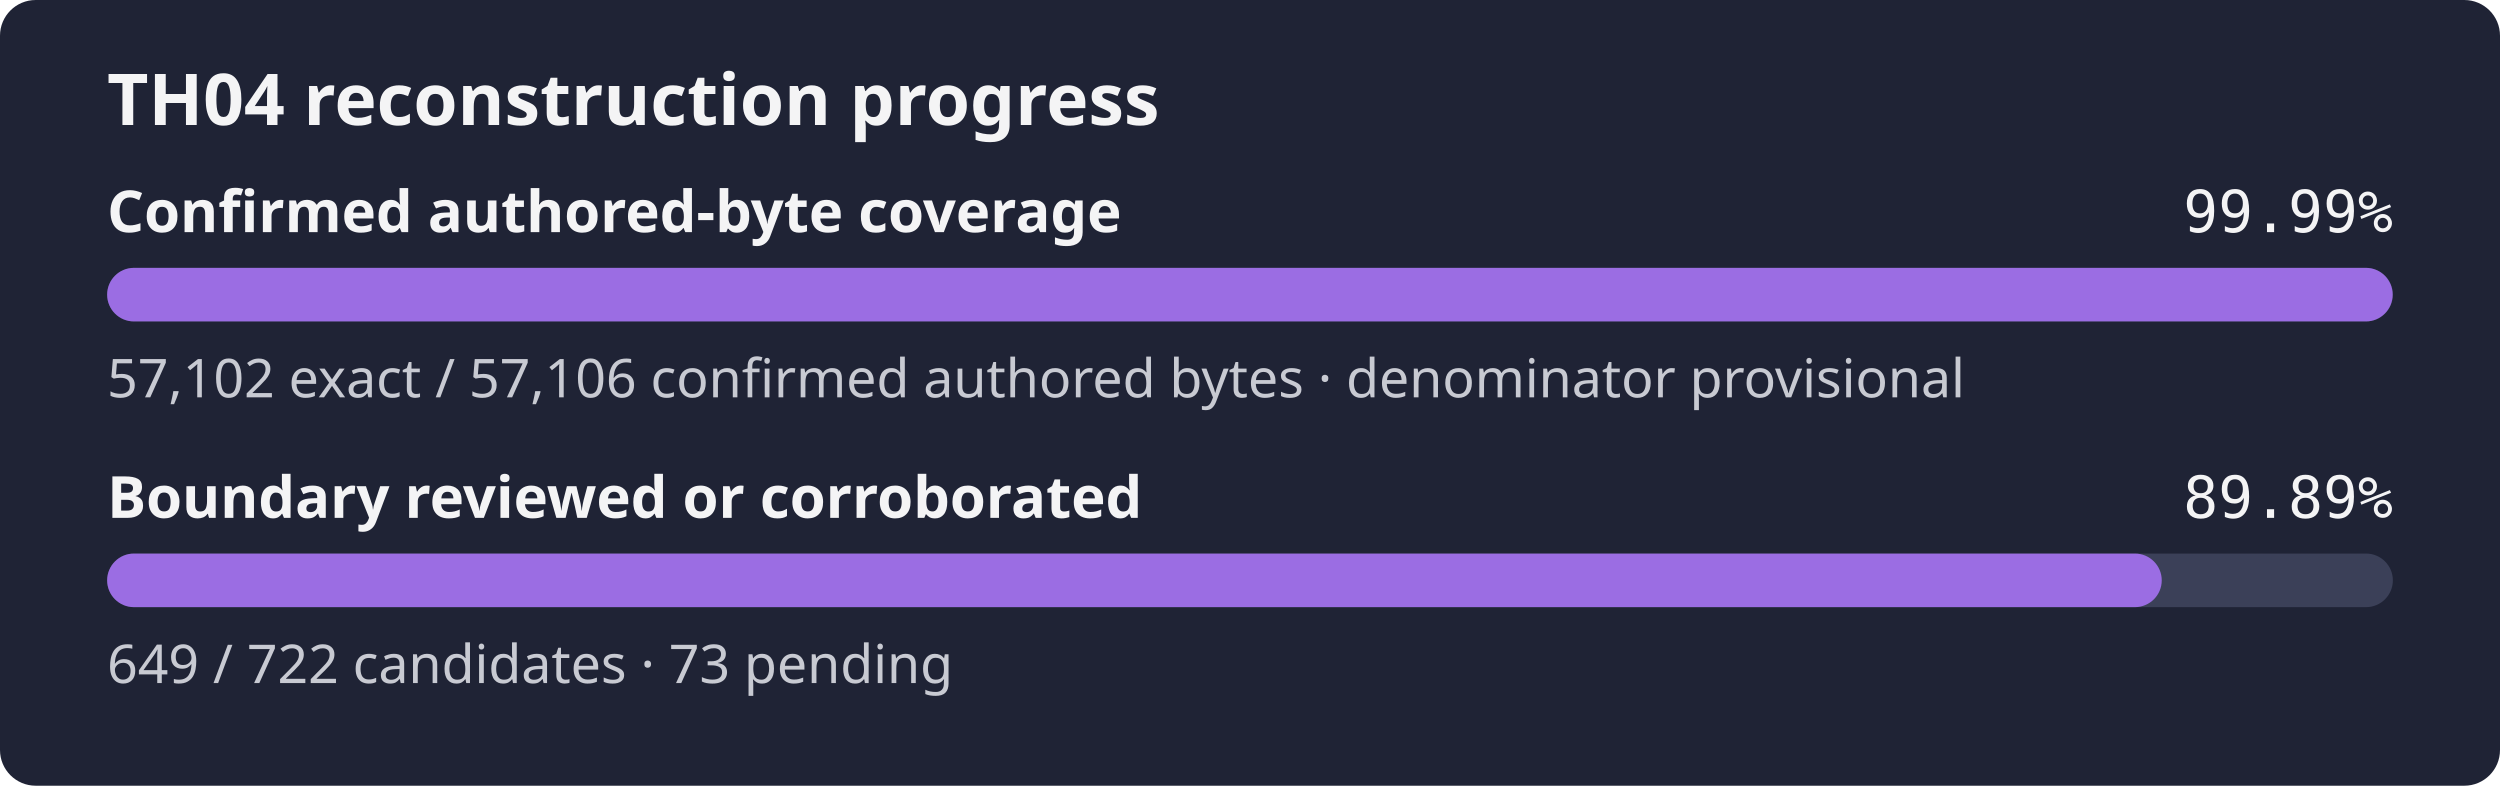
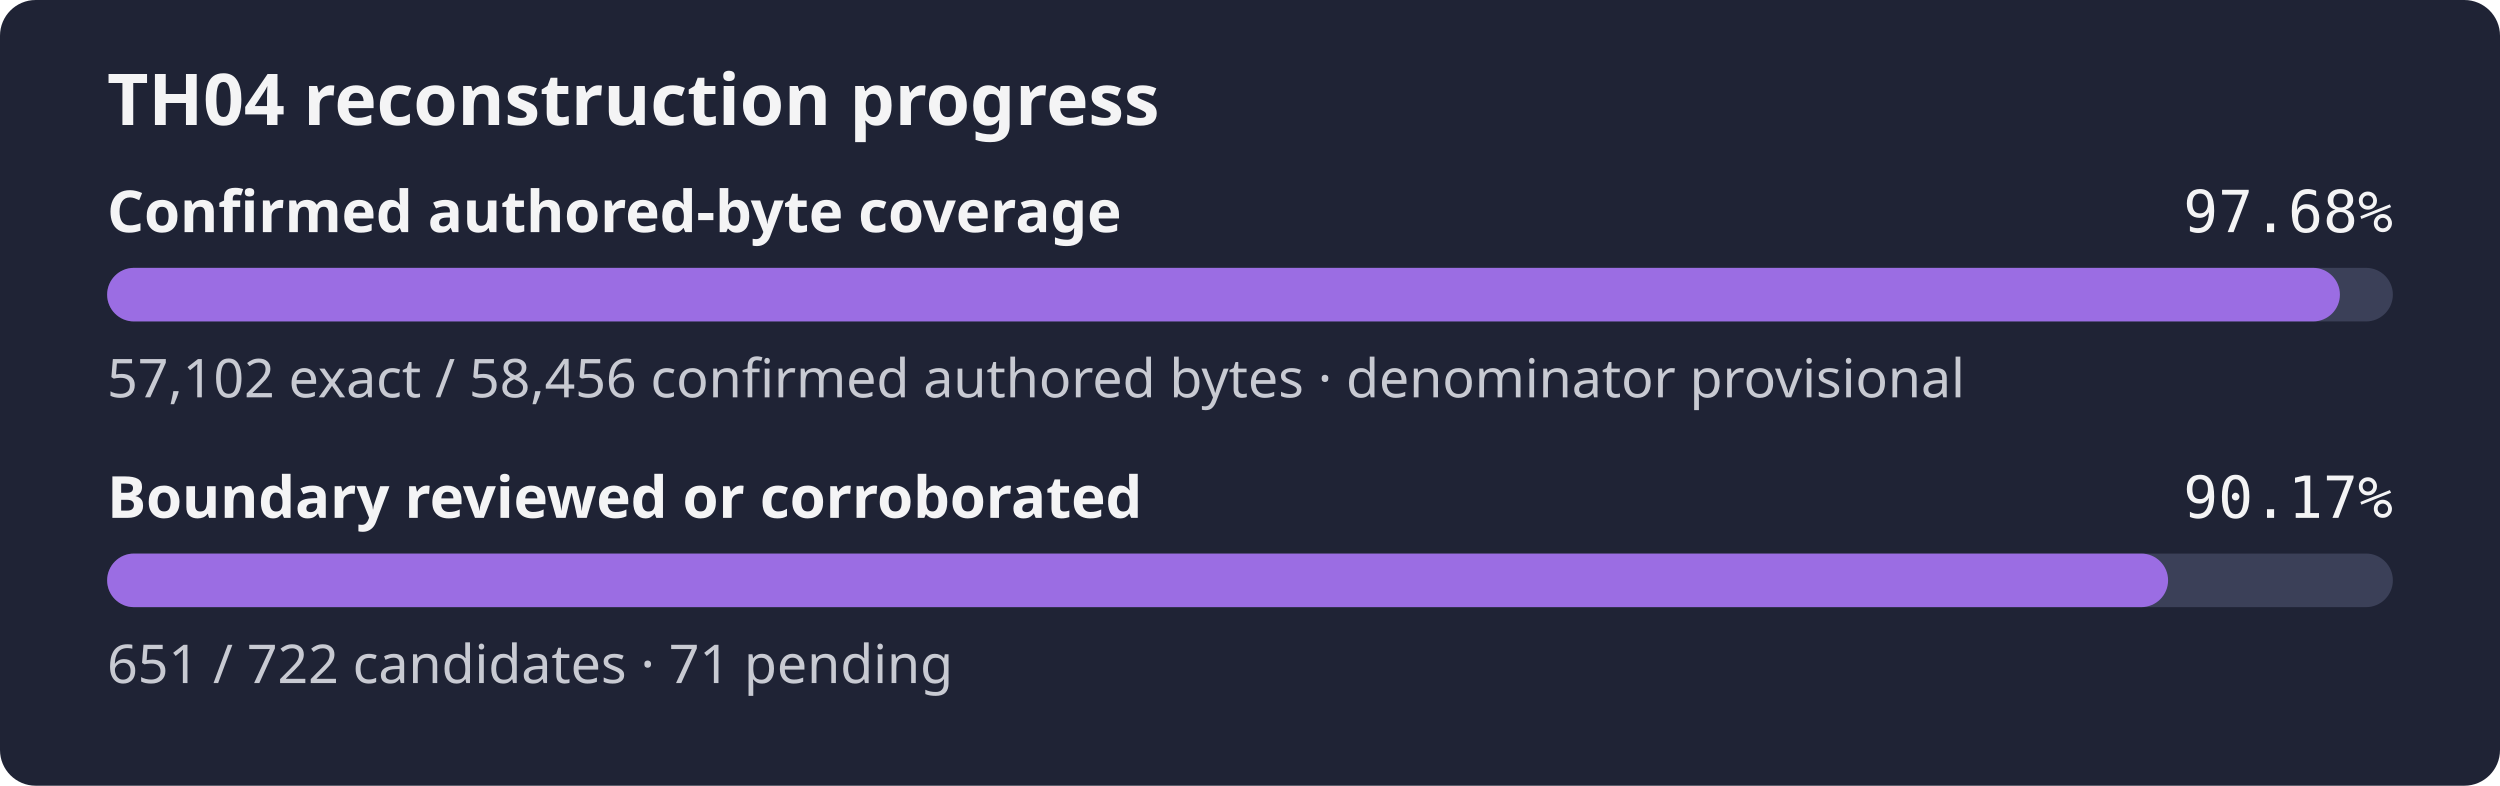
- <svg xmlns="http://www.w3.org/2000/svg" width="560" height="176" role="img" aria-label="TH04 reconstruction progress: 99.99% of the confirmed authored-byte set is exact, boundary reviewed or corroborated 89.89%">
+ <svg xmlns="http://www.w3.org/2000/svg" width="560" height="176" role="img" aria-label="TH04 reconstruction progress: 97.68% of the confirmed authored-byte set is exact, boundary reviewed or corroborated 90.17%">
  <rect width="560" height="176" rx="8" fill="#1f2335" />
  <text x="24" y="28" fill="#f4f4f5" font-family="sans-serif" font-size="16" font-weight="600">TH04 reconstruction progress</text>
  <text x="24" y="52" fill="#f4f4f5" font-family="sans-serif" font-size="13" font-weight="600">Confirmed authored-byte coverage</text>
-   <text x="536" y="52" fill="#f4f4f5" text-anchor="end" font-family="monospace" font-size="13">99.99%</text>
+   <text x="536" y="52" fill="#f4f4f5" text-anchor="end" font-family="monospace" font-size="13">97.68%</text>
  <rect x="24" y="60" width="512" height="12" rx="6" fill="#3b4058" />
-   <rect x="24" y="60" width="511.96" height="12" rx="6" fill="#9b6de3" />
-   <text x="24" y="89" fill="#c8cad2" font-family="sans-serif" font-size="12">57,102 exact / 57,106 confirmed authored bytes · denominator provisional</text>
+   <rect x="24" y="60" width="500.14" height="12" rx="6" fill="#9b6de3" />
+   <text x="24" y="89" fill="#c8cad2" font-family="sans-serif" font-size="12">57,102 exact / 58,456 confirmed authored bytes · denominator provisional</text>
  <text x="24" y="116" fill="#f4f4f5" font-family="sans-serif" font-size="13" font-weight="600">Boundary reviewed or corroborated</text>
-   <text x="536" y="116" fill="#f4f4f5" text-anchor="end" font-family="monospace" font-size="13">89.89%</text>
+   <text x="536" y="116" fill="#f4f4f5" text-anchor="end" font-family="monospace" font-size="13">90.17%</text>
  <rect x="24" y="124" width="512" height="12" rx="6" fill="#3b4058" />
-   <rect x="24" y="124" width="460.23" height="12" rx="6" fill="#9b6de3" />
-   <text x="24" y="153" fill="#c8cad2" font-family="sans-serif" font-size="12">649 / 722 candidates · 73 pending</text>
+   <rect x="24" y="124" width="461.65" height="12" rx="6" fill="#9b6de3" />
+   <text x="24" y="153" fill="#c8cad2" font-family="sans-serif" font-size="12">651 / 722 candidates · 71 pending</text>
</svg>
